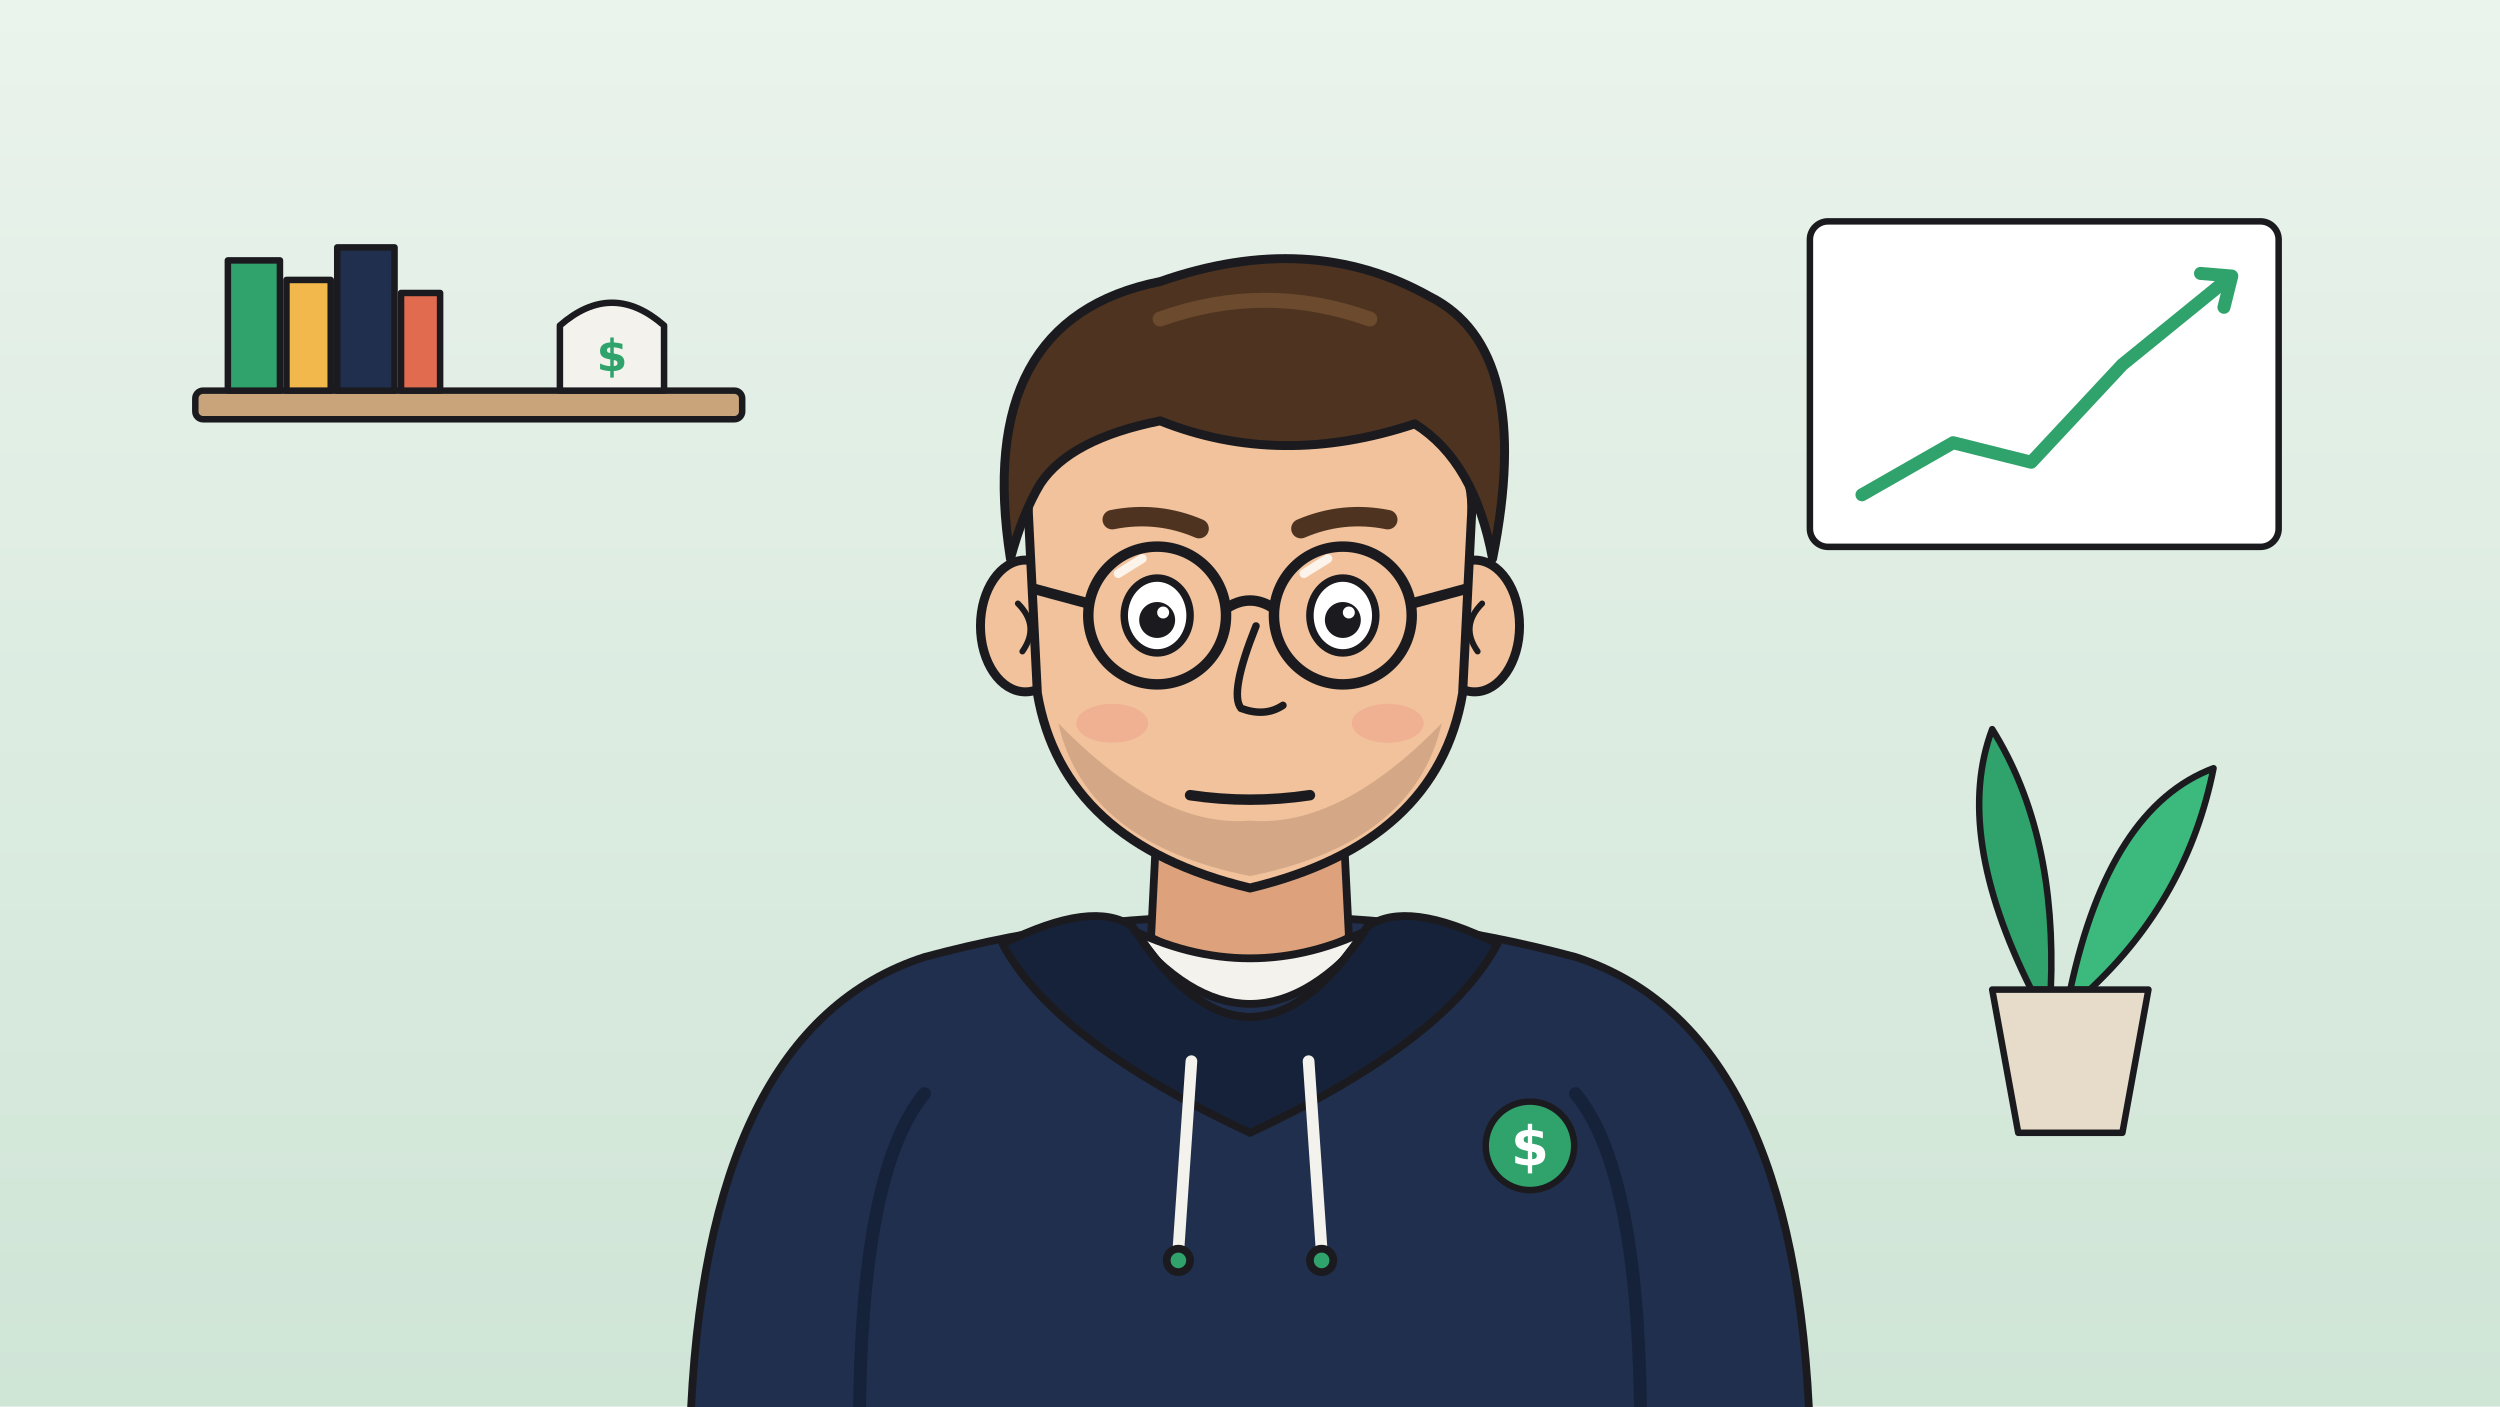
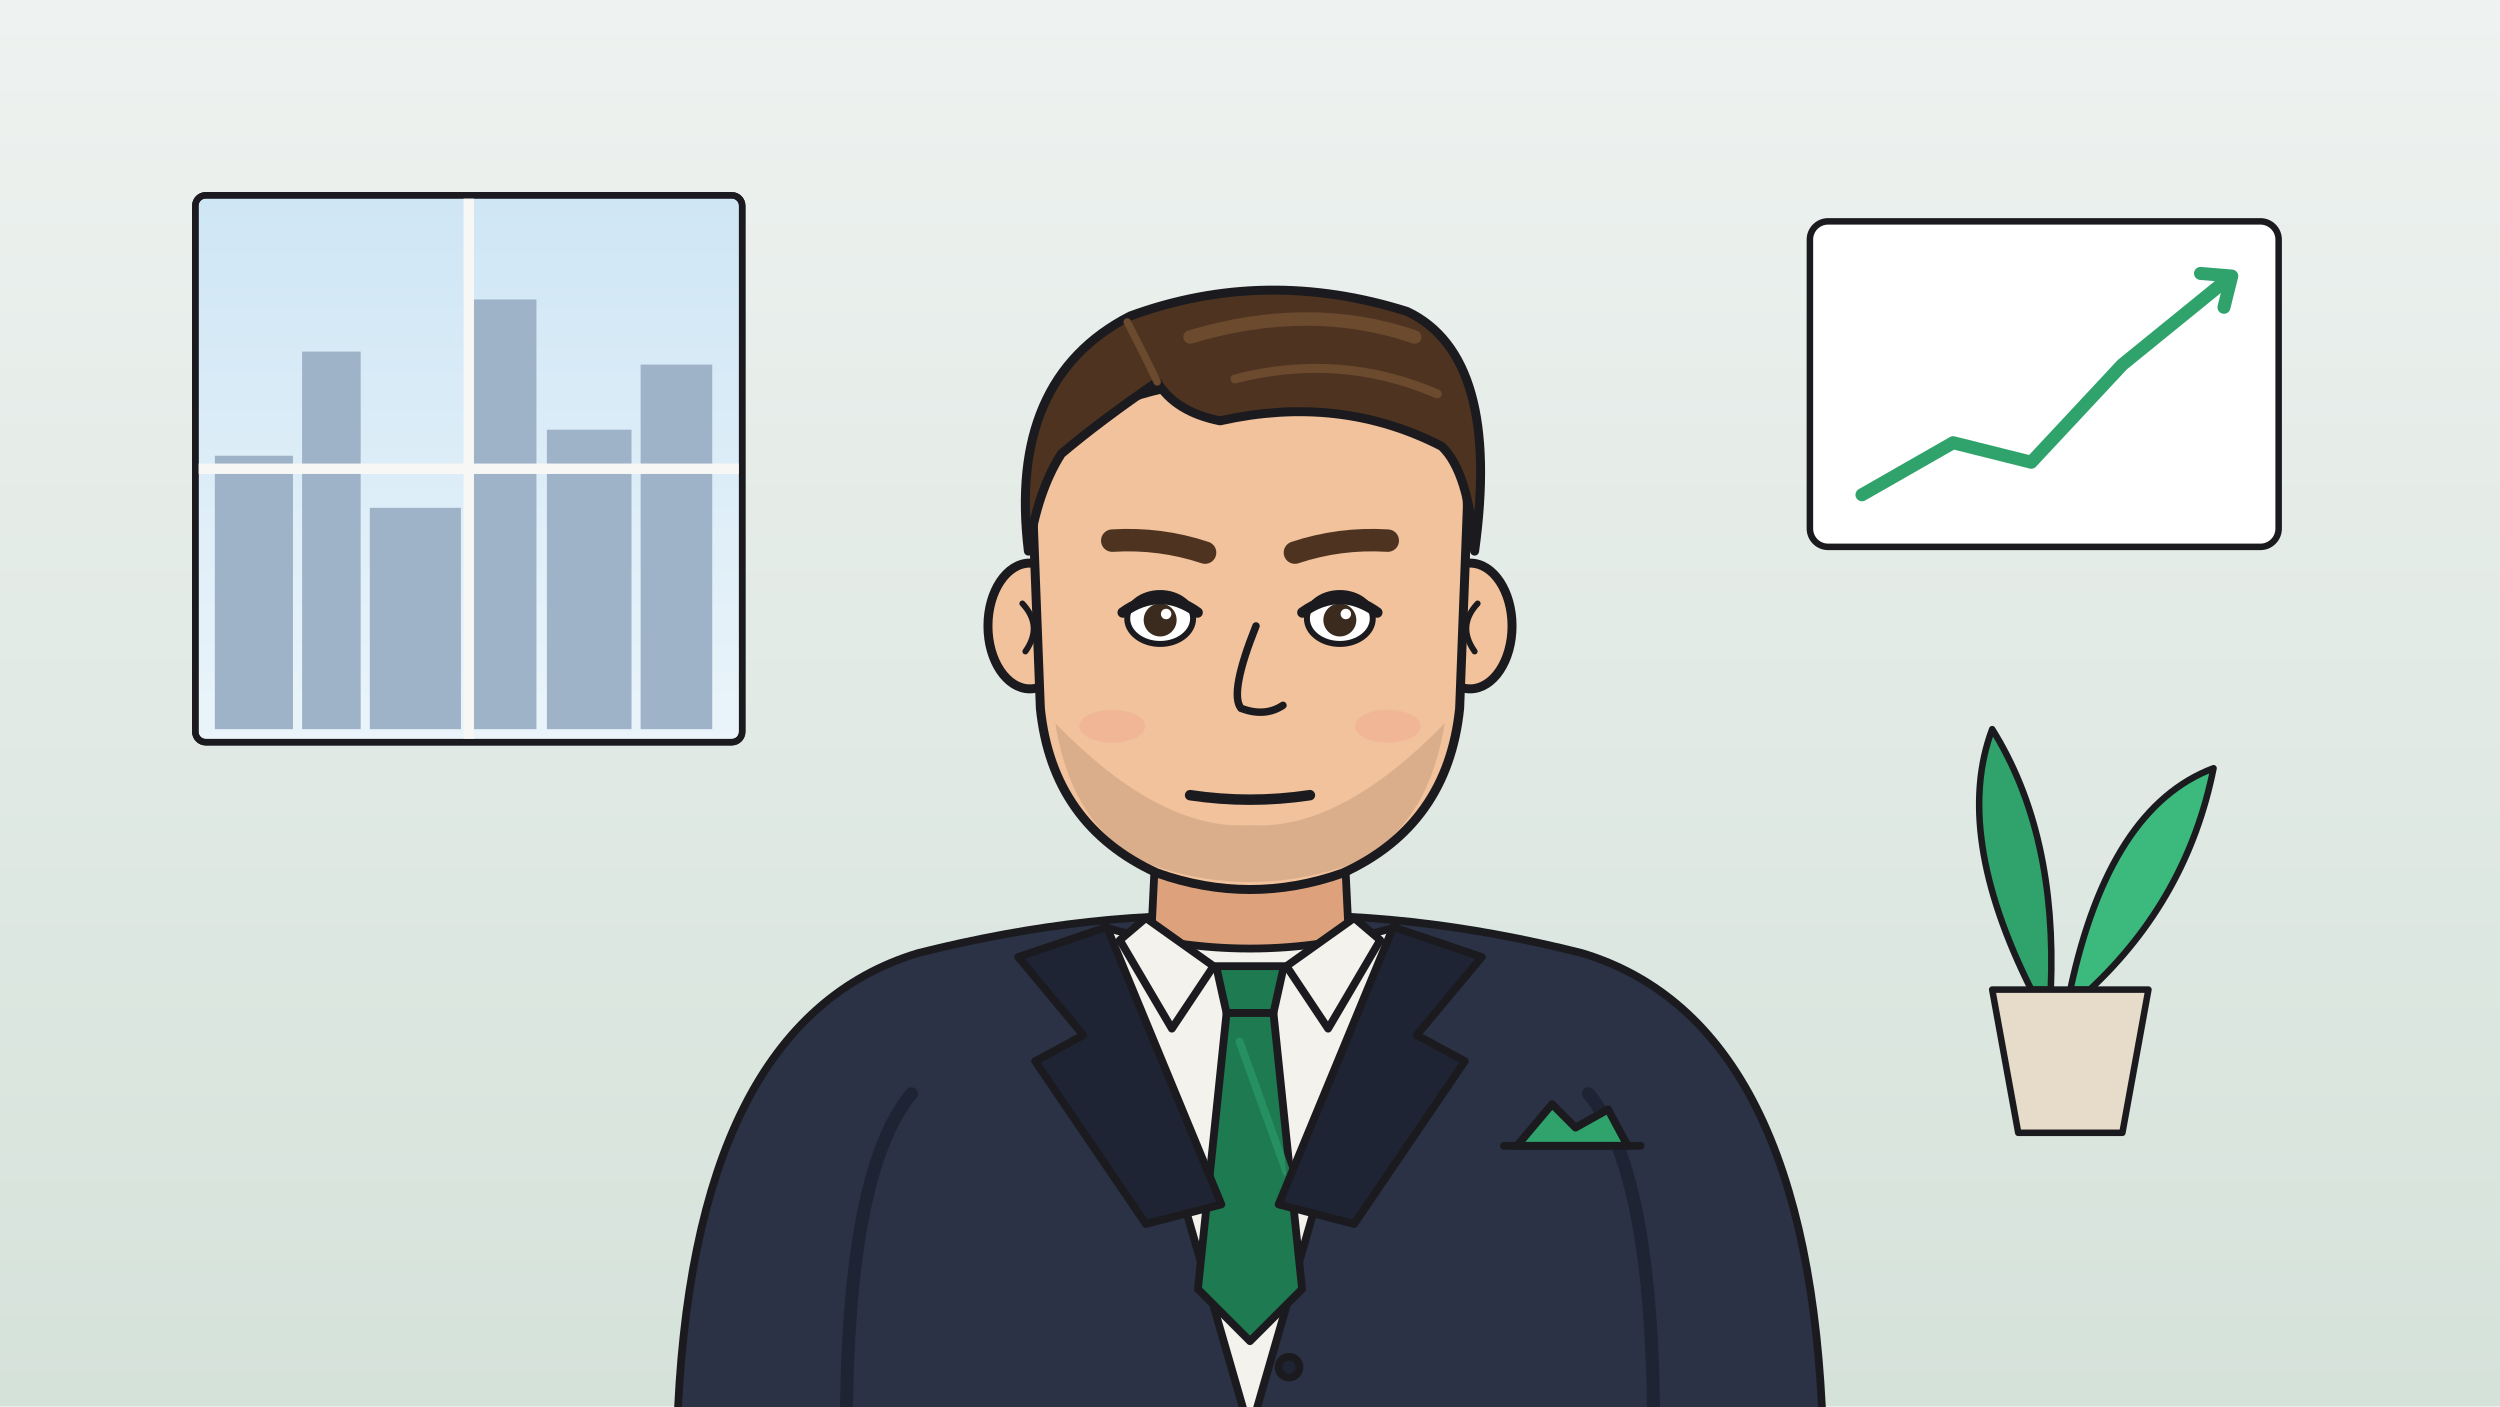
<svg xmlns="http://www.w3.org/2000/svg" width="1920" height="1080" viewBox="0 0 1920 1080">
  <defs>
    <linearGradient id="bg" x1="0" y1="0" x2="0" y2="1">
-       <stop offset="0" stop-color="#EAF3EC" />
-       <stop offset="1" stop-color="#CFE5D6" />
+       <stop offset="0" stop-color="#EEF2F0" />
+       <stop offset="1" stop-color="#D5E2DA" />
+     </linearGradient>
+     <linearGradient id="sky" x1="0" y1="0" x2="0" y2="1">
+       <stop offset="0" stop-color="#CFE6F5" />
+       <stop offset="1" stop-color="#EAF4FA" />
    </linearGradient>
  </defs>
  <rect width="1920" height="1080" fill="url(#bg)" />
  <g stroke="#1B1B1F" stroke-width="5" stroke-linejoin="round">
-     <rect x="150" y="300" width="420" height="22" rx="6" fill="#C9A47A" />
-     <rect x="175" y="200" width="40" height="100" fill="#2FA36B" />
-     <rect x="220" y="215" width="34" height="85" fill="#F2B84B" />
-     <rect x="259" y="190" width="44" height="110" fill="#1F2F4D" />
-     <rect x="308" y="225" width="30" height="75" fill="#E06B4F" />
-     <path d="M430 300 L430 250 Q470 215 510 250 L510 300 Z" fill="#F4F2EC" />
-     <text x="470" y="285" font-family="DejaVu Sans" font-weight="bold" font-size="34" text-anchor="middle" fill="#2FA36B" stroke="none">$</text>
+     <rect x="150" y="150" width="420" height="420" rx="8" fill="url(#sky)" />
+     <g stroke="none">
+       <rect x="165" y="350" width="60" height="210" fill="#9FB3C8" />
+       <rect x="232" y="270" width="45" height="290" fill="#9FB3C8" />
+       <rect x="284" y="390" width="70" height="170" fill="#9FB3C8" />
+       <rect x="362" y="230" width="50" height="330" fill="#9FB3C8" />
+       <rect x="420" y="330" width="65" height="230" fill="#9FB3C8" />
+       <rect x="492" y="280" width="55" height="280" fill="#9FB3C8" />
+     </g>
+     <path d="M360 150 L360 570 M150 360 L570 360" fill="none" stroke-width="8" stroke="#F7F7F5" />
+     <rect x="150" y="150" width="420" height="420" rx="8" fill="none" />
  </g>
  <g stroke="#1B1B1F" stroke-width="5" stroke-linejoin="round" fill="none">
    <rect x="1390" y="170" width="360" height="250" rx="14" fill="#FFFFFF" />
    <path d="M1430 380 L1500 340 L1560 355 L1630 280 L1710 215" stroke="#2FA36B" stroke-width="10" stroke-linecap="round" />
    <path d="M1690 210 L1714 212 L1708 236" stroke="#2FA36B" stroke-width="10" stroke-linecap="round" />
  </g>
  <g stroke="#1B1B1F" stroke-width="5" stroke-linejoin="round">
    <path d="M1560 760 Q1500 640 1530 560 Q1580 640 1575 760 Z" fill="#2FA36B" />
    <path d="M1590 760 Q1620 620 1700 590 Q1680 690 1605 760 Z" fill="#3CB97C" />
    <path d="M1530 760 L1650 760 L1630 870 L1550 870 Z" fill="#E7DCC9" />
  </g>
  <g stroke="#1B1B1F" stroke-width="6" stroke-linejoin="round" stroke-linecap="round">
-     <path d="M530 1100 Q540 790 710 735 Q840 700 960 705              Q1080 700 1210 735 Q1380 790 1390 1100 Z" fill="#1F2F4D" />
-     <path d="M660 1100 Q660 900 710 840" fill="none" stroke="#16223A" stroke-width="10" />
-     <path d="M1260 1100 Q1260 900 1210 840" fill="none" stroke="#16223A" stroke-width="10" />
-     <path d="M888 640 L884 720 Q960 760 1036 720 L1032 640 Z" fill="#DDA27C" />
-     <path d="M865 712 Q960 830 1055 712 Q960 760 865 712 Z" fill="#F4F2EC" />
-     <path d="M770 725 Q840 690 870 712 Q960 850 1050 712              Q1080 690 1150 725 Q1110 800 960 870 Q810 800 770 725 Z" fill="#16223A" />
-     <path d="M870 712 Q960 850 1050 712" fill="none" />
-     <path d="M915 815 L905 960" fill="none" stroke="#F4F2EC" stroke-width="9" />
-     <path d="M1005 815 L1015 960" fill="none" stroke="#F4F2EC" stroke-width="9" />
-     <circle cx="905" cy="968" r="9" fill="#2FA36B" />
-     <circle cx="1015" cy="968" r="9" fill="#2FA36B" />
-     <circle cx="1175" cy="880" r="34" fill="#2FA36B" stroke-width="5" />
-     <text x="1175" y="895" font-family="DejaVu Sans" font-weight="bold" font-size="42" text-anchor="middle" fill="#FFFFFF" stroke="none">$</text>
+     <path d="M520 1100 Q530 785 705 732 Q840 698 960 704              Q1080 698 1215 732 Q1390 785 1400 1100 Z" fill="#2B3245" />
+     <path d="M650 1100 Q650 900 700 840" fill="none" stroke="#1E2433" stroke-width="10" />
+     <path d="M1270 1100 Q1270 900 1220 840" fill="none" stroke="#1E2433" stroke-width="10" />
+     <path d="M888 640 L884 722 Q960 760 1036 722 L1032 640 Z" fill="#DDA27C" />
+     <path d="M848 712 L960 1100 L1072 712 Q960 745 848 712 Z" fill="#F4F2EC" />
+     <path d="M934 742 L986 742 L978 778 L942 778 Z" fill="#1E7A50" />
+     <path d="M942 778 L978 778 L1000 990 L960 1030 L920 990 Z" fill="#1E7A50" />
+     <path d="M952 800 L988 900" fill="none" stroke="#2A9A67" stroke-width="6" opacity="0.7" />
+     <path d="M880 705 L932 742 L900 790 L860 722 Z" fill="#F4F2EC" />
+     <path d="M1040 705 L988 742 L1020 790 L1060 722 Z" fill="#F4F2EC" />
+     <polygon points="850 712 938 925 880 940 795 815 832 795 782 735" fill="#1E2433" />
+     <polygon points="1070 712 982 925 1040 940 1125 815 1088 795 1138 735" fill="#1E2433" />
+     <path d="M1165 880 L1250 880 L1235 852 L1210 866 L1192 848 Z" fill="#2FA36B" />
+     <path d="M1155 880 L1260 880" fill="none" />
+     <circle cx="990" cy="1050" r="8" fill="#1E2433" />
  </g>
  <g transform="translate(0 25) translate(960 450) scale(1.15) translate(-960 -450)">
    <g stroke="#1B1B1F" stroke-width="6" stroke-linejoin="round" stroke-linecap="round">
-       <ellipse cx="810" cy="455" rx="30" ry="44" fill="#F1C29C" />
-       <ellipse cx="1110" cy="455" rx="30" ry="44" fill="#F1C29C" />
-       <path d="M805 440 Q820 455 808 472" fill="none" stroke-width="4" />
-       <path d="M1115 440 Q1100 455 1112 472" fill="none" stroke-width="4" />
-       <path d="M812 380 Q808 300 960 285 Q1112 300 1108 380              L1102 500 Q1085 600 960 630 Q835 600 818 500 Z" fill="#F1C29C" />
-       <path d="M832 520 Q850 600 960 622 Q1070 600 1088 520              Q1020 590 960 585 Q900 590 832 520 Z" fill="#4E3420" opacity="0.18" stroke="none" />
-       <path d="M800 410 Q775 250 900 225 Q1000 190 1080 235              Q1150 270 1122 410 Q1110 345 1070 320              Q980 350 900 318 Q840 330 820 360 Q808 380 800 410 Z" fill="#4E3420" />
-       <path d="M900 250 Q970 225 1040 250" fill="none" stroke="#6B4A2E" stroke-width="10" />
+       <ellipse cx="813" cy="455" rx="28" ry="42" fill="#F1C29C" />
+       <ellipse cx="1107" cy="455" rx="28" ry="42" fill="#F1C29C" />
+       <path d="M808 440 Q822 455 810 472" fill="none" stroke-width="4" />
+       <path d="M1112 440 Q1098 455 1110 472" fill="none" stroke-width="4" />
+       <path d="M815 380 Q810 300 960 288 Q1110 300 1105 380              L1100 510 Q1092 588 1022 620 Q960 642 898 620              Q828 588 820 510 Z" fill="#F1C29C" />
+       <path d="M830 520 Q842 595 898 616 Q960 636 1022 616 Q1078 595 1090 520              Q1020 592 960 588 Q900 592 830 520 Z" fill="#4E3420" opacity="0.14" stroke="none" />
+       <path d="M812 405 Q798 290 880 248 Q970 215 1065 245              Q1128 275 1110 405 Q1106 352 1088 335              Q1020 300 940 318 Q910 312 898 292              Q860 318 834 340 Q818 365 812 405 Z" fill="#4E3420" />
+       <path d="M878 252 Q890 275 898 292" fill="none" stroke="#6B4A2E" stroke-width="5" />
+       <path d="M920 262 Q1000 238 1070 262" fill="none" stroke="#6B4A2E" stroke-width="9" />
+       <path d="M950 290 Q1020 272 1085 300" fill="none" stroke="#6B4A2E" stroke-width="6" />
      <path d="M964 455 Q946 500 954 510 Q970 516 982 508" fill="none" stroke-width="5" />
-       <ellipse cx="868" cy="520" rx="24" ry="13" fill="#EE9C86" opacity="0.45" stroke="none" />
-       <ellipse cx="1052" cy="520" rx="24" ry="13" fill="#EE9C86" opacity="0.45" stroke="none" />
+       <ellipse cx="868" cy="522" rx="22" ry="11" fill="#EE9C86" opacity="0.30" stroke="none" />
+       <ellipse cx="1052" cy="522" rx="22" ry="11" fill="#EE9C86" opacity="0.30" stroke="none" />
    </g>
-     <ellipse cx="898" cy="448" rx="22" ry="25" fill="#FFFFFF" stroke="#1B1B1F" stroke-width="5" />
-     <circle cx="898" cy="451" r="12" fill="#1B1B1F" />
-     <circle cx="902" cy="446" r="4" fill="#FFFFFF" />
-     <ellipse cx="1022" cy="448" rx="22" ry="25" fill="#FFFFFF" stroke="#1B1B1F" stroke-width="5" />
-     <circle cx="1022" cy="451" r="12" fill="#1B1B1F" />
-     <circle cx="1026" cy="446" r="4" fill="#FFFFFF" />
-     <g fill="none" stroke="#1B1B1F" stroke-width="7">
-       <circle cx="898" cy="448" r="46" />
-       <circle cx="1022" cy="448" r="46" />
-       <path d="M943 444 Q960 432 977 444" />
-       <path d="M852 440 L815 430" />
-       <path d="M1068 440 L1105 430" />
-     </g>
-     <path d="M872 420 L888 410" stroke="#FFFFFF" stroke-width="6" stroke-linecap="round" opacity="0.8" />
-     <path d="M996 420 L1012 410" stroke="#FFFFFF" stroke-width="6" stroke-linecap="round" opacity="0.8" />
-     <path d="M868 384 Q898 378 926 390" fill="none" stroke="#4E3420" stroke-width="13" stroke-linecap="round" />
-     <path d="M1052 384 Q1022 378 994 390" fill="none" stroke="#4E3420" stroke-width="13" stroke-linecap="round" />
+     <ellipse cx="900" cy="450" rx="22" ry="17" fill="#FFFFFF" stroke="#1B1B1F" stroke-width="4" />
+     <circle cx="900" cy="451" r="11" fill="#3B2A1E" />
+     <circle cx="904" cy="447" r="3.5" fill="#FFFFFF" />
+     <path d="M875 446 Q900 428 925 446" fill="none" stroke="#1B1B1F" stroke-width="7" stroke-linecap="round" />
+     <ellipse cx="1020" cy="450" rx="22" ry="17" fill="#FFFFFF" stroke="#1B1B1F" stroke-width="4" />
+     <circle cx="1020" cy="451" r="11" fill="#3B2A1E" />
+     <circle cx="1024" cy="447" r="3.5" fill="#FFFFFF" />
+     <path d="M995 446 Q1020 428 1045 446" fill="none" stroke="#1B1B1F" stroke-width="7" stroke-linecap="round" />
+     <path d="M868 398 Q900 396 930 406" fill="none" stroke="#4E3420" stroke-width="15" stroke-linecap="round" />
+     <path d="M1052 398 Q1020 396 990 406" fill="none" stroke="#4E3420" stroke-width="15" stroke-linecap="round" />
    <path d="M920 568 Q960 574 1000 568" fill="none" stroke="#1B1B1F" stroke-width="7" stroke-linecap="round" />
  </g>
</svg>
